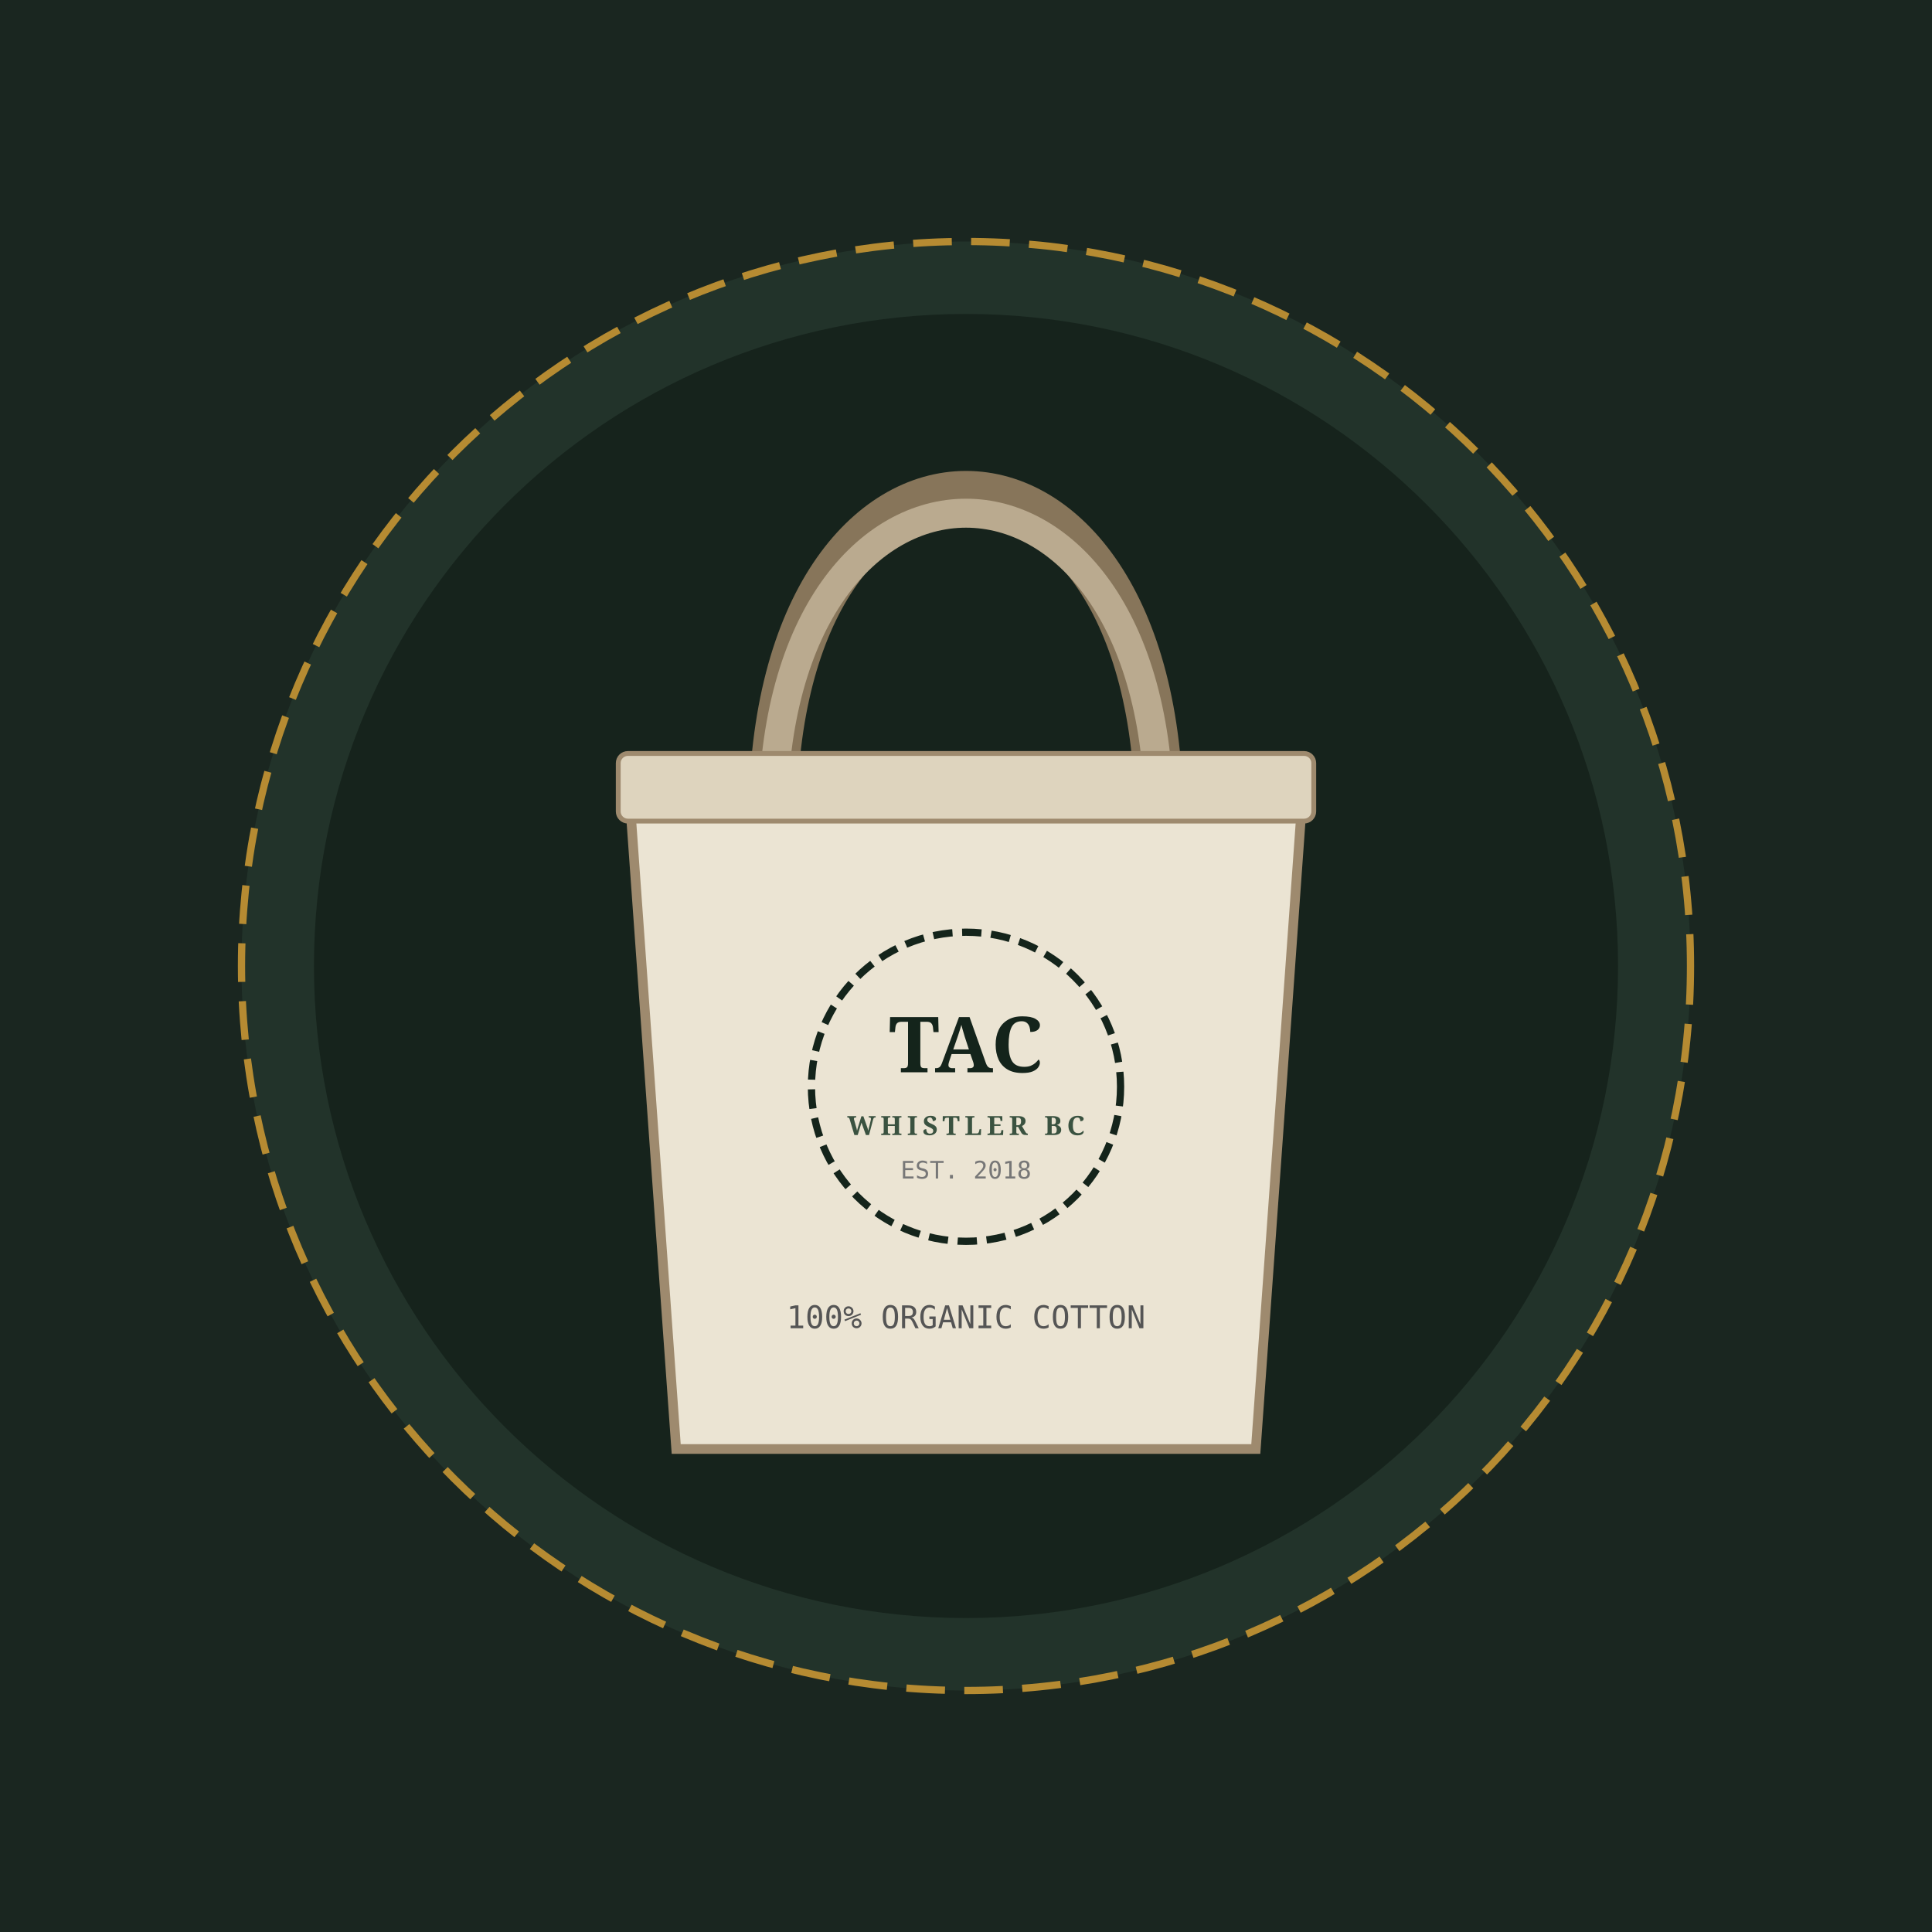
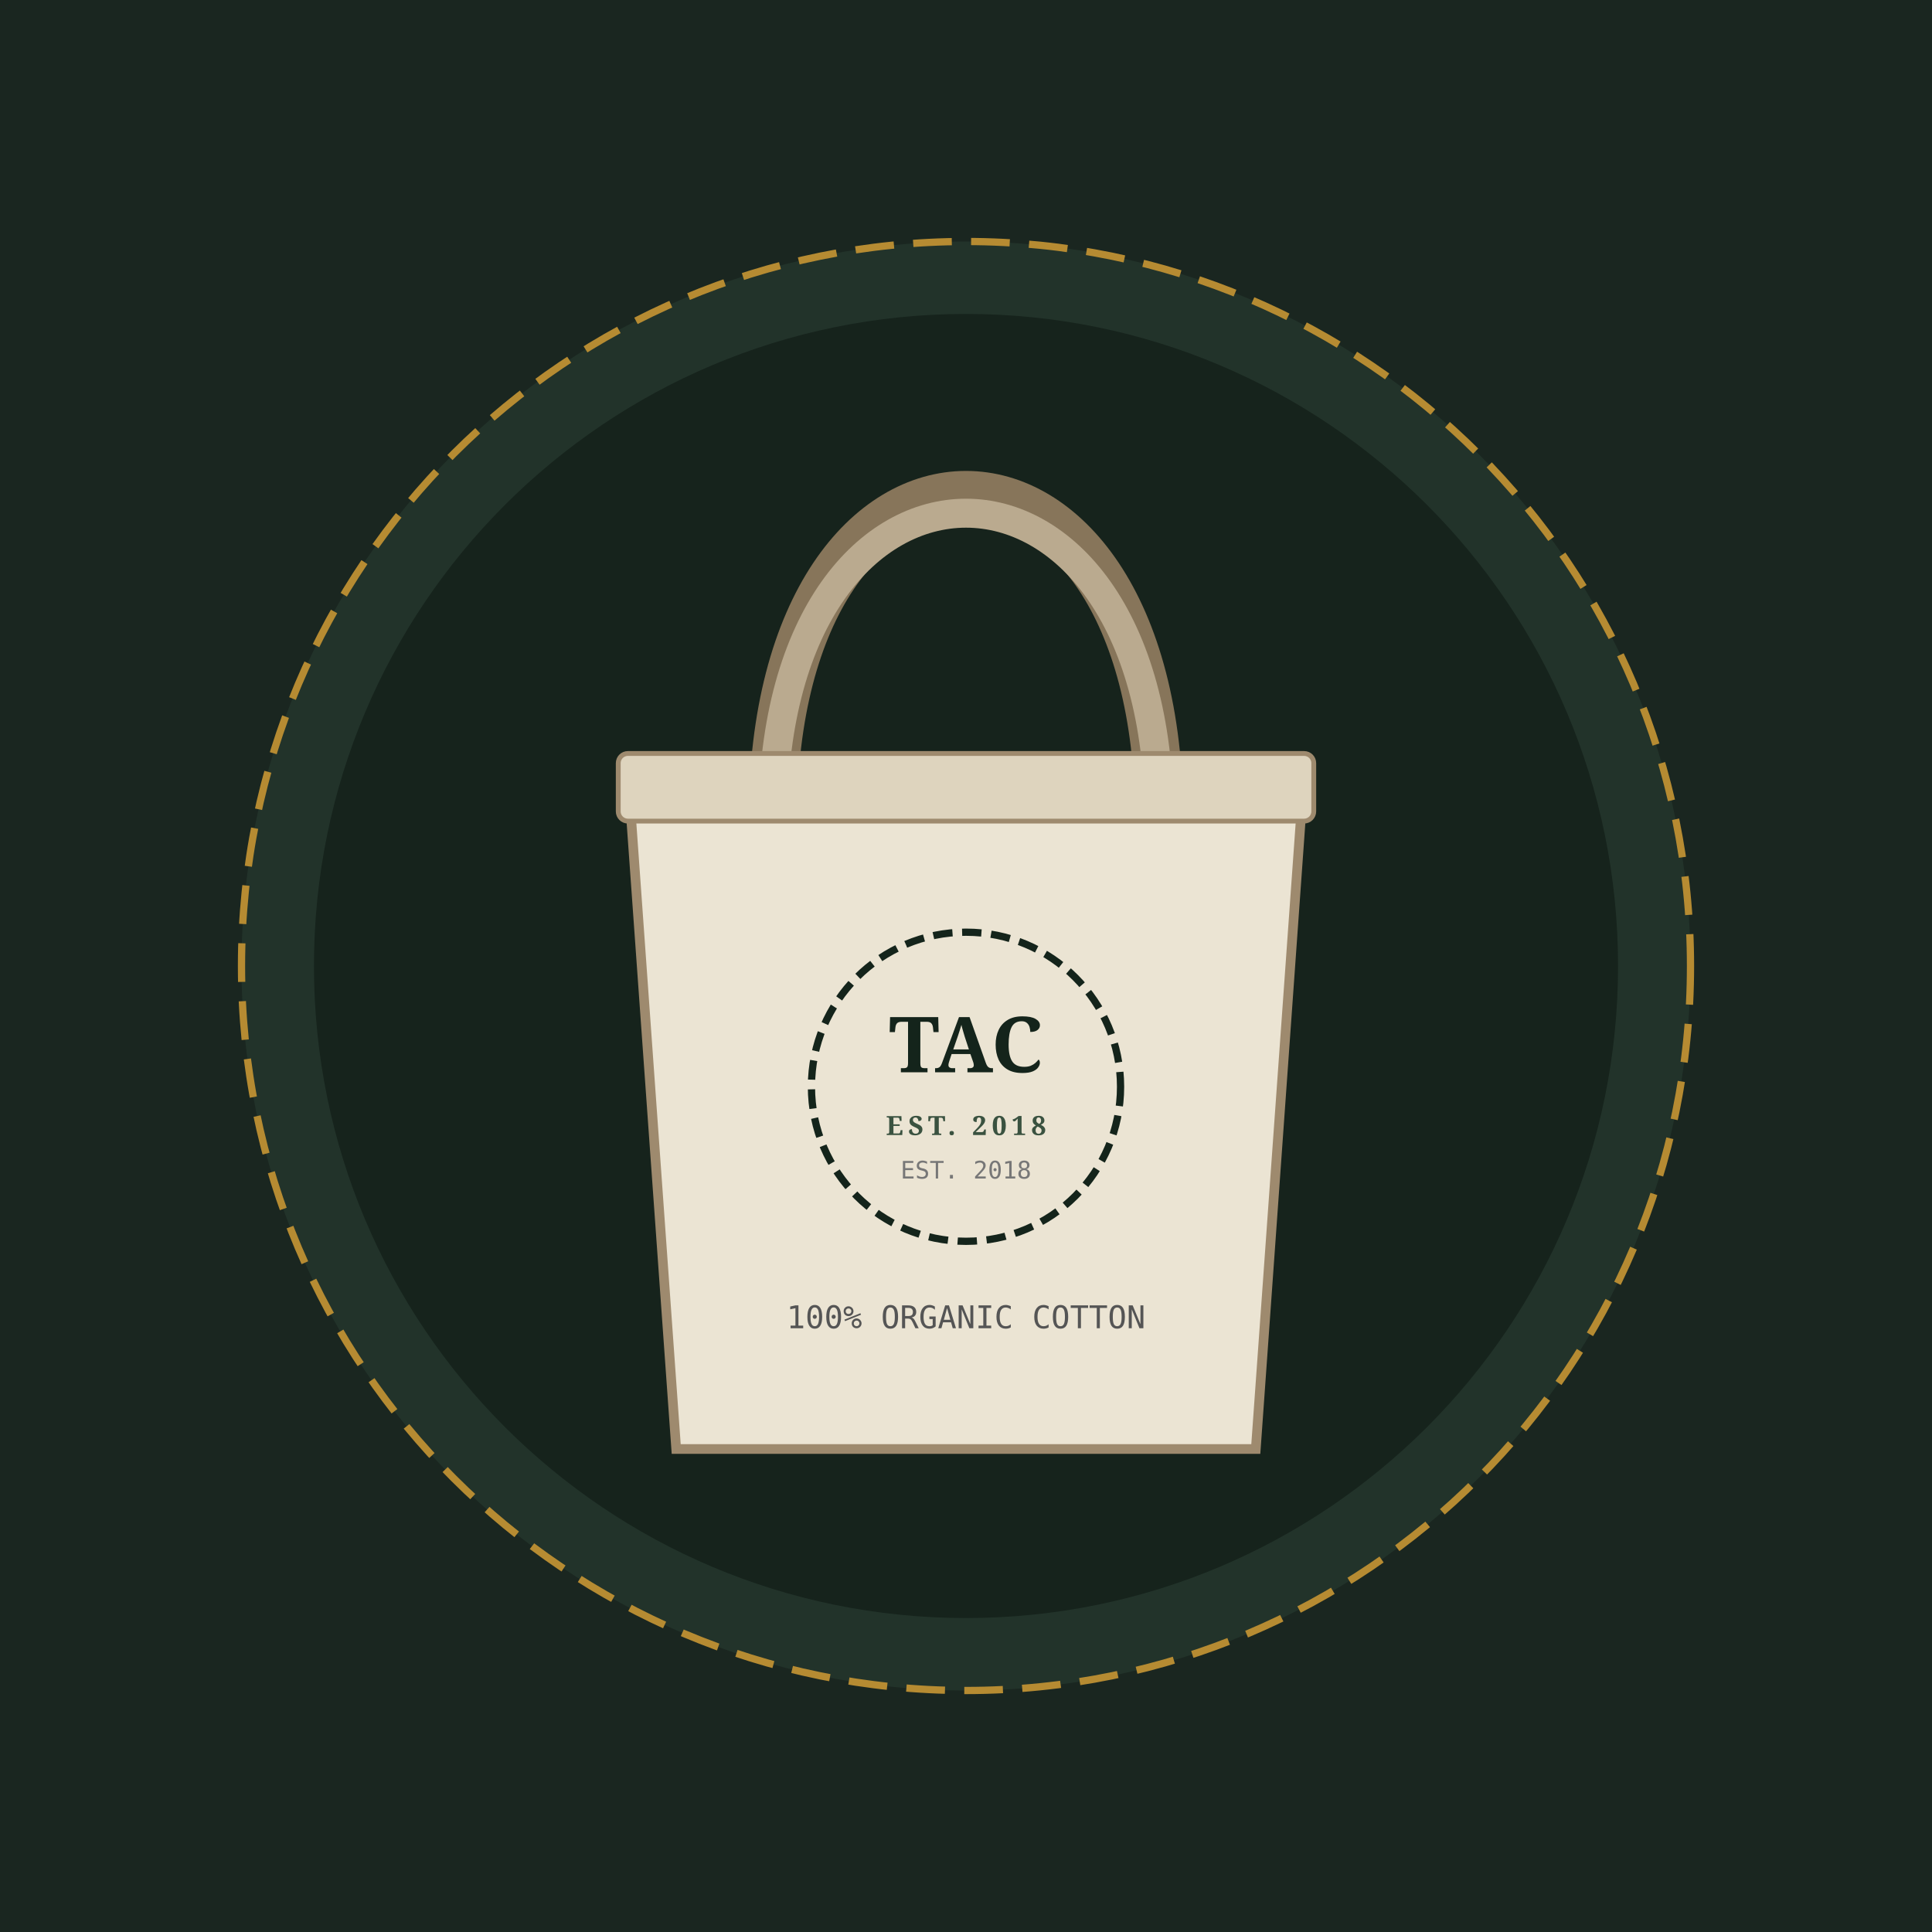
<svg xmlns="http://www.w3.org/2000/svg" viewBox="0 0 400 400" width="400" height="400">
  <rect width="100%" height="100%" fill="#1a2620" />
  <circle cx="200" cy="200" r="150" fill="#22332a" stroke="#b68b32" stroke-width="1.5" stroke-dasharray="8 4" />
  <circle cx="200" cy="200" r="135" fill="#16231c" />
  <path d="M 160 170 C 160 80 240 80 240 170" fill="none" stroke="#87755a" stroke-width="10" stroke-linecap="round" />
  <path d="M 160 170 C 160 85 240 85 240 170" fill="none" stroke="#baaa8f" stroke-width="6" />
  <path d="M 130 160 L 270 160 L 260 300 L 140 300 Z" fill="#ebe4d3" stroke="#9e8a6e" stroke-width="2" />
  <rect x="128" y="156" width="144" height="14" rx="2" fill="#ded4be" stroke="#9e8a6e" stroke-width="1" />
  <circle cx="200" cy="225" r="32" fill="none" stroke="#14241b" stroke-width="1.5" stroke-dasharray="4 2" />
  <text x="200" y="222" text-anchor="middle" font-family="serif" font-size="16" font-weight="bold" fill="#14241b">TAC</text>
-   <text x="200" y="235" text-anchor="middle" font-family="serif" font-size="5.5" font-weight="bold" fill="#3a5240" letter-spacing="1">WHISTLER BC</text>
+   <text x="200" y="235" text-anchor="middle" font-family="serif" font-size="5.5" font-weight="bold" fill="#3a5240" letter-spacing="1">EST. 2018</text>
  <text x="200" y="244" text-anchor="middle" font-family="monospace" font-size="5" fill="#777">EST. 2018</text>
  <text x="200" y="275" text-anchor="middle" font-family="monospace" font-size="6.5" fill="#555">100% ORGANIC COTTON</text>
</svg>
